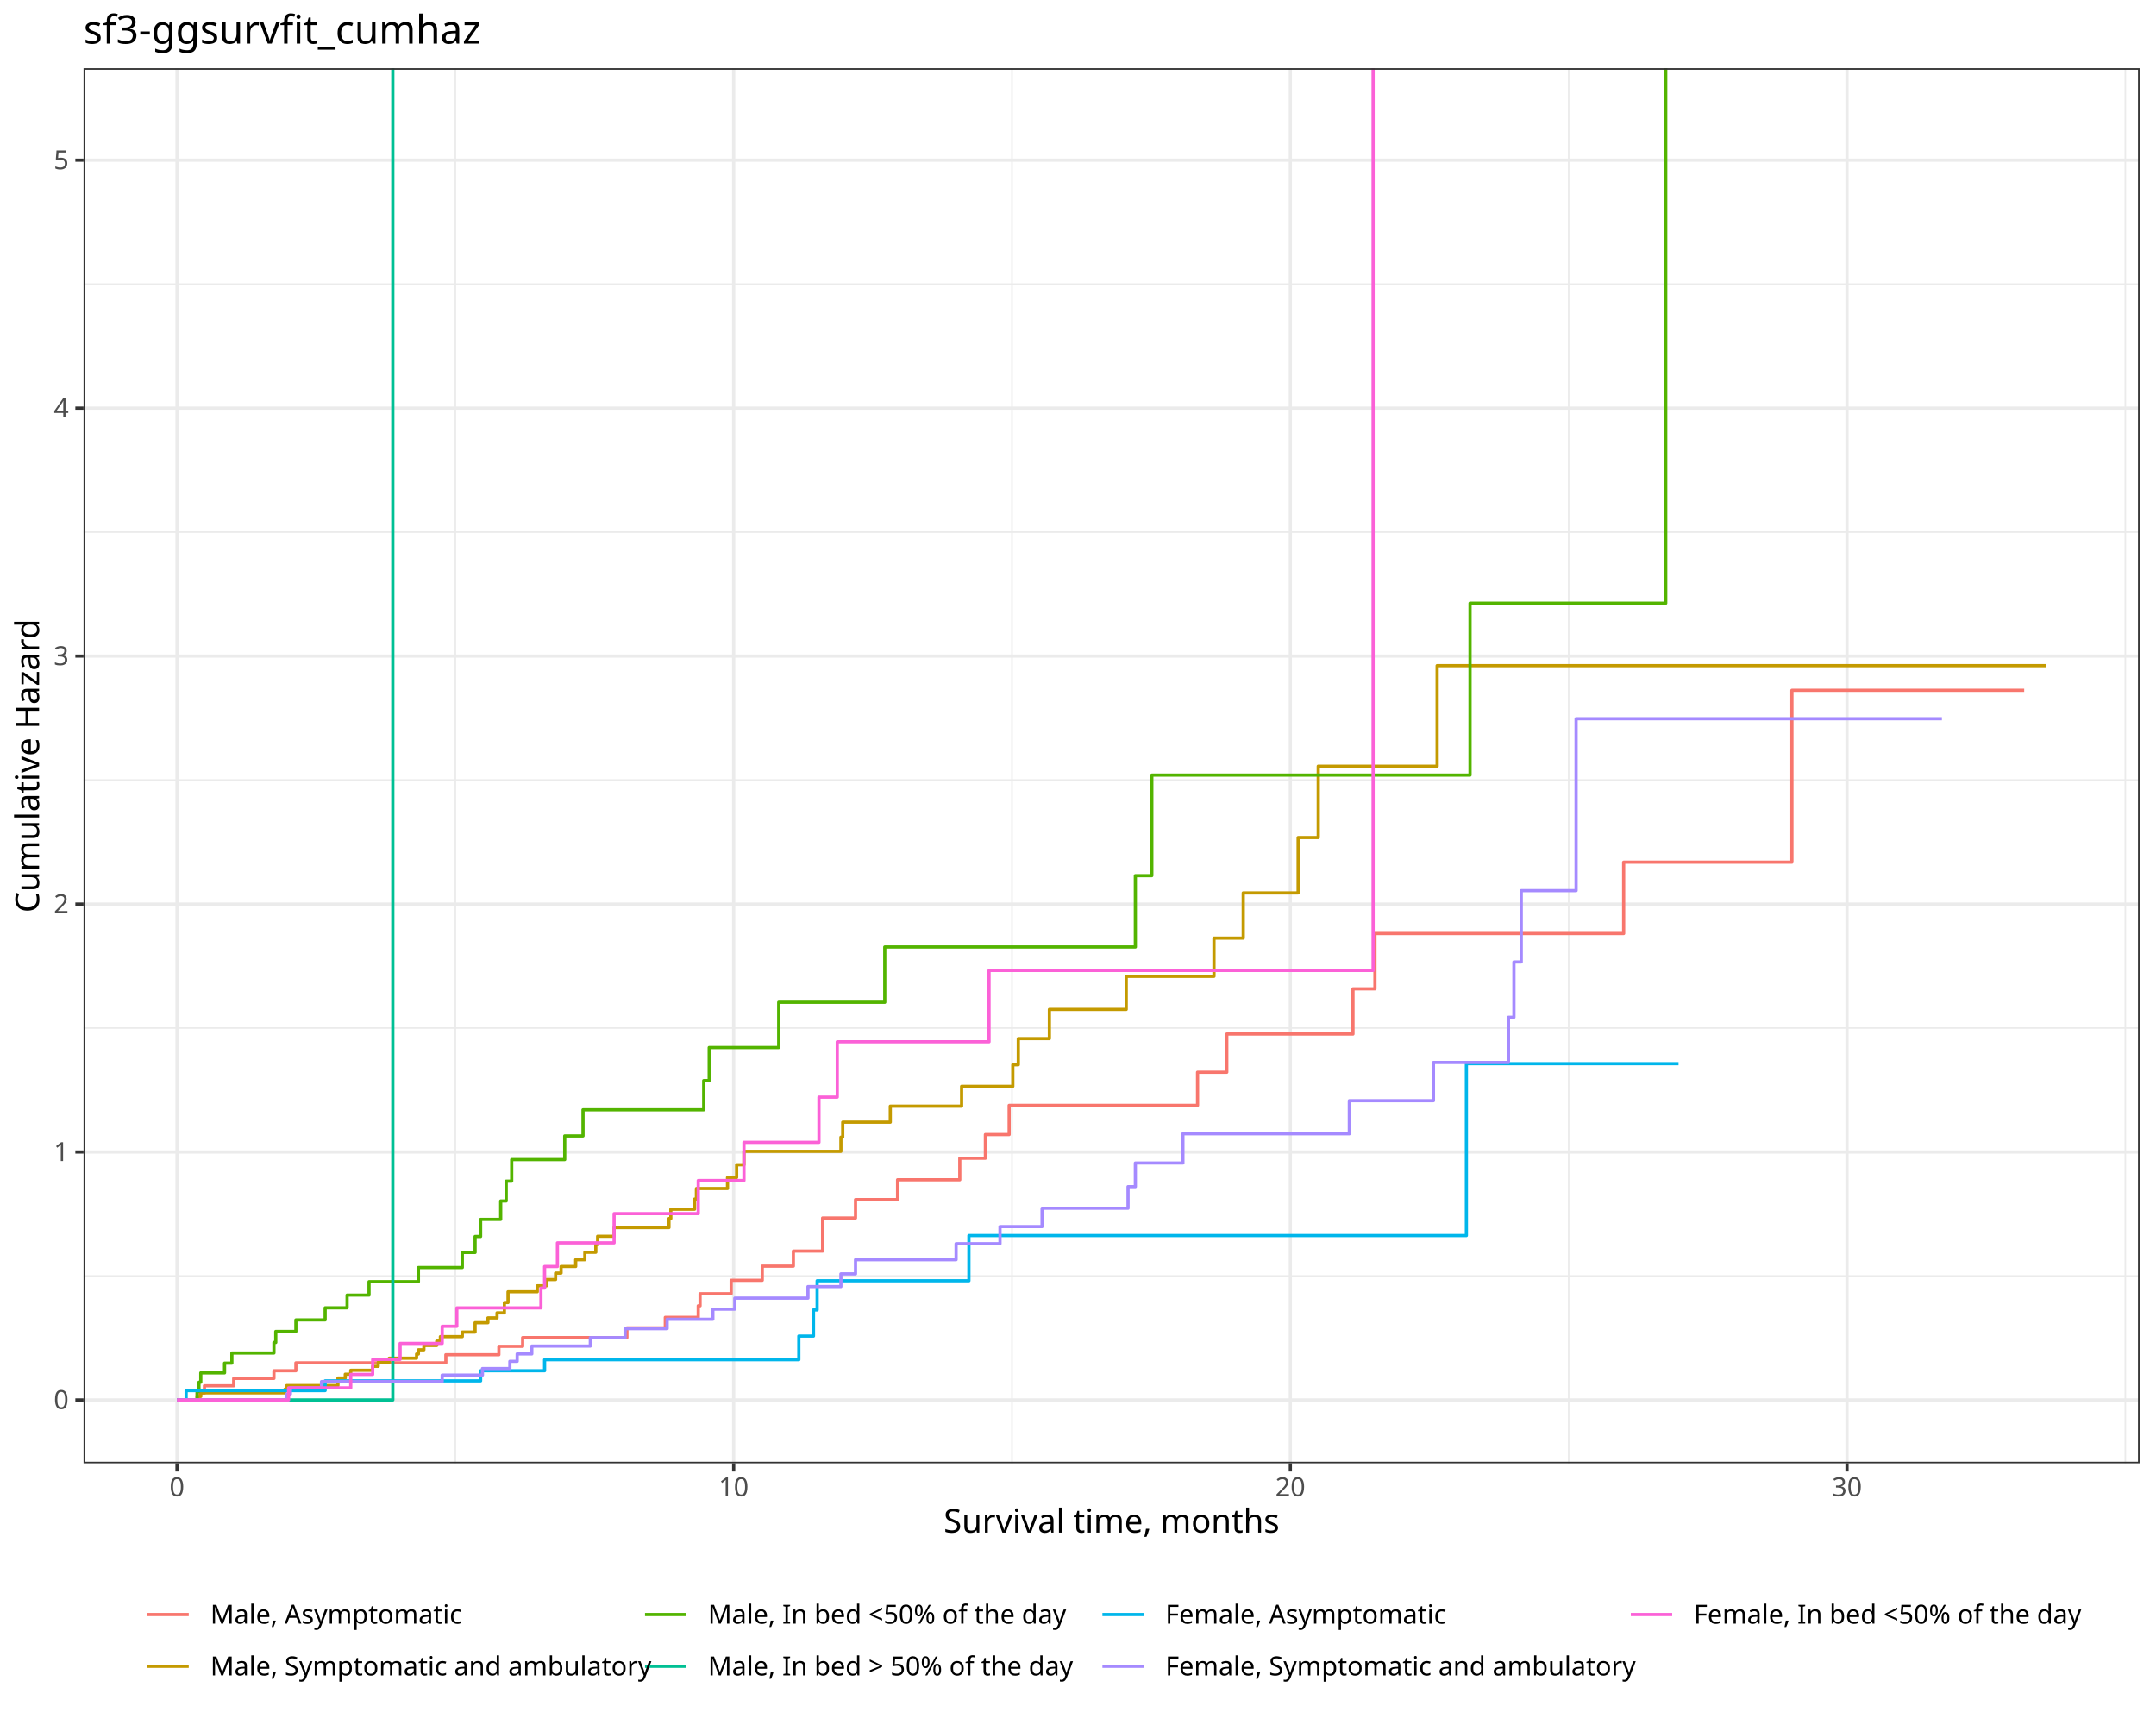
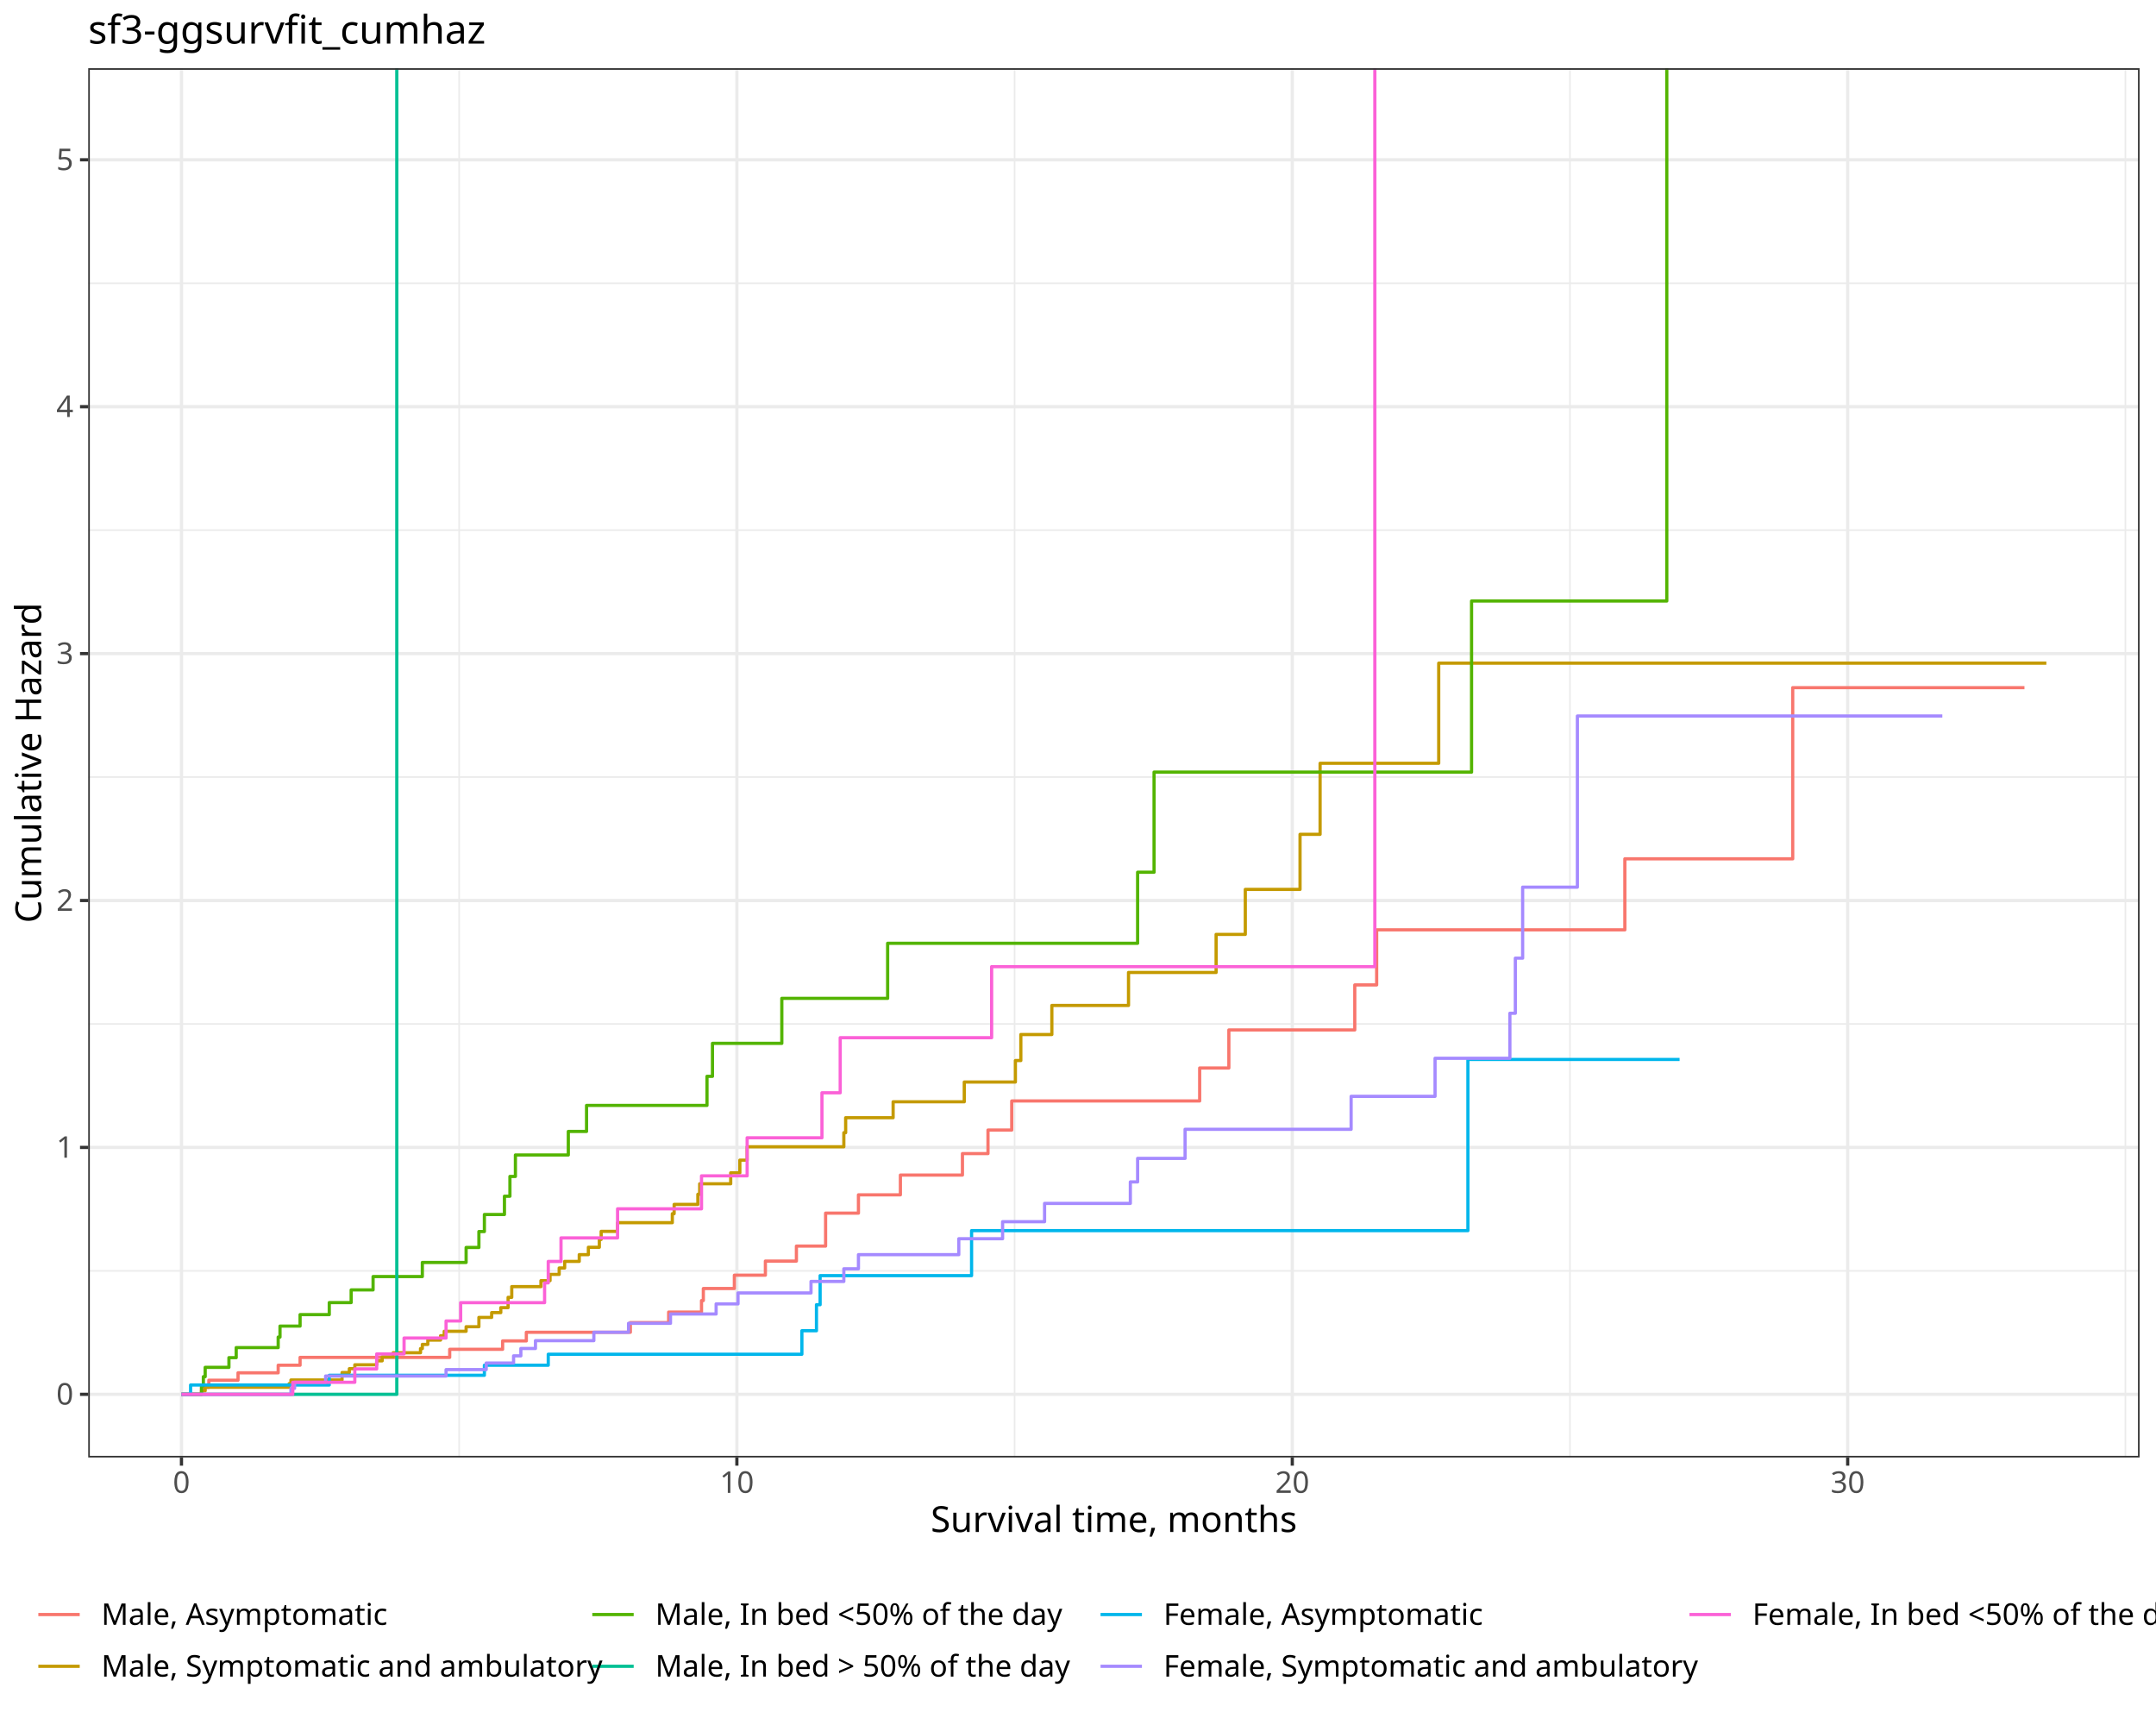
<svg xmlns="http://www.w3.org/2000/svg" class="svglite" data-engine-version="2.0" width="720.00pt" height="576.00pt" viewBox="0 0 720.00 576.00">
  <defs>
    <style type="text/css">
    .svglite line, .svglite polyline, .svglite polygon, .svglite path, .svglite rect, .svglite circle {
      fill: none;
      stroke: #000000;
      stroke-linecap: round;
      stroke-linejoin: round;
      stroke-miterlimit: 10.00;
    }
  </style>
  </defs>
  <rect width="100%" height="100%" style="stroke: none; fill: #FFFFFF;" />
  <defs>
    <clipPath id="cpMC4wMHw3MjAuMDB8MC4wMHw1NzYuMDA=">
      <rect x="0.00" y="0.00" width="720.00" height="576.00" />
    </clipPath>
  </defs>
  <g clip-path="url(#cpMC4wMHw3MjAuMDB8MC4wMHw1NzYuMDA=)">
    <rect x="0.00" y="0.00" width="720.00" height="576.00" style="stroke-width: 1.07; stroke: #FFFFFF; fill: #FFFFFF;" />
  </g>
  <defs>
-     <clipPath id="cpMjcuOTB8NzE0LjUyfDIyLjc4fDQ4OC42Mw==">
-       <rect x="27.90" y="22.78" width="686.62" height="465.85" />
+     <clipPath id="cpMjkuNDZ8NzE0LjUyfDIyLjc4fDQ4Ni42Ng==">
+       <rect x="29.46" y="22.78" width="685.06" height="463.88" />
    </clipPath>
  </defs>
-   <g clip-path="url(#cpMjcuOTB8NzE0LjUyfDIyLjc4fDQ4OC42Mw==)">
-     <rect x="27.90" y="22.78" width="686.62" height="465.85" style="stroke-width: 1.07; stroke: none; fill: #FFFFFF;" />
-     <polyline points="27.90,426.06 714.52,426.06 " style="stroke-width: 0.53; stroke: #EBEBEB; stroke-linecap: butt;" />
-     <polyline points="27.90,343.27 714.52,343.27 " style="stroke-width: 0.53; stroke: #EBEBEB; stroke-linecap: butt;" />
-     <polyline points="27.90,260.47 714.52,260.47 " style="stroke-width: 0.53; stroke: #EBEBEB; stroke-linecap: butt;" />
-     <polyline points="27.90,177.68 714.52,177.68 " style="stroke-width: 0.53; stroke: #EBEBEB; stroke-linecap: butt;" />
-     <polyline points="27.90,94.89 714.52,94.89 " style="stroke-width: 0.53; stroke: #EBEBEB; stroke-linecap: butt;" />
-     <polyline points="152.06,488.63 152.06,22.78 " style="stroke-width: 0.53; stroke: #EBEBEB; stroke-linecap: butt;" />
-     <polyline points="337.96,488.63 337.96,22.78 " style="stroke-width: 0.53; stroke: #EBEBEB; stroke-linecap: butt;" />
-     <polyline points="523.86,488.63 523.86,22.78 " style="stroke-width: 0.53; stroke: #EBEBEB; stroke-linecap: butt;" />
-     <polyline points="709.76,488.63 709.76,22.78 " style="stroke-width: 0.53; stroke: #EBEBEB; stroke-linecap: butt;" />
-     <polyline points="27.90,467.46 714.52,467.46 " style="stroke-width: 1.07; stroke: #EBEBEB; stroke-linecap: butt;" />
-     <polyline points="27.90,384.67 714.52,384.67 " style="stroke-width: 1.07; stroke: #EBEBEB; stroke-linecap: butt;" />
-     <polyline points="27.90,301.87 714.52,301.87 " style="stroke-width: 1.07; stroke: #EBEBEB; stroke-linecap: butt;" />
-     <polyline points="27.90,219.08 714.52,219.08 " style="stroke-width: 1.07; stroke: #EBEBEB; stroke-linecap: butt;" />
-     <polyline points="27.90,136.28 714.52,136.28 " style="stroke-width: 1.07; stroke: #EBEBEB; stroke-linecap: butt;" />
-     <polyline points="27.90,53.49 714.52,53.49 " style="stroke-width: 1.07; stroke: #EBEBEB; stroke-linecap: butt;" />
-     <polyline points="59.11,488.63 59.11,22.78 " style="stroke-width: 1.07; stroke: #EBEBEB; stroke-linecap: butt;" />
-     <polyline points="245.01,488.63 245.01,22.78 " style="stroke-width: 1.07; stroke: #EBEBEB; stroke-linecap: butt;" />
-     <polyline points="430.91,488.63 430.91,22.78 " style="stroke-width: 1.07; stroke: #EBEBEB; stroke-linecap: butt;" />
-     <polyline points="616.81,488.63 616.81,22.78 " style="stroke-width: 1.07; stroke: #EBEBEB; stroke-linecap: butt;" />
-     <polyline points="59.11,467.46 65.83,467.46 65.83,465.13 68.27,465.13 68.27,462.73 78.04,462.73 78.04,460.26 91.48,460.26 91.48,457.71 98.81,457.71 98.81,455.08 148.89,455.08 148.89,452.36 166.60,452.36 166.60,449.56 174.54,449.56 174.54,446.65 175.77,446.65 175.77,446.65 196.53,446.65 196.53,446.65 209.36,446.65 209.36,443.41 217.30,443.41 217.30,443.41 222.18,443.41 222.18,439.88 232.57,439.88 232.57,439.88 233.18,439.88 233.18,436.03 233.79,436.03 233.79,431.99 242.34,431.99 242.34,431.99 244.17,431.99 244.17,427.51 254.55,427.51 254.55,422.78 264.94,422.78 264.94,417.76 274.71,417.76 274.71,406.71 285.70,406.71 285.70,400.57 299.75,400.57 299.75,393.94 320.52,393.94 320.52,386.74 329.07,386.74 329.07,378.85 330.29,378.85 330.29,378.85 337.01,378.85 337.01,369.10 399.92,369.10 399.92,358.04 409.69,358.04 409.69,345.28 451.83,345.28 451.83,330.18 459.16,330.18 459.16,311.71 542.22,311.71 542.22,287.89 572.15,287.89 572.15,287.89 598.41,287.89 598.41,230.50 675.98,230.50 675.98,230.50 " style="stroke-width: 1.07; stroke: #F8766D; stroke-linecap: butt;" />
-     <polyline points="59.11,467.46 65.83,467.46 65.83,466.29 67.05,466.29 67.05,465.09 95.14,465.09 95.14,463.89 95.75,463.89 95.75,462.66 112.86,462.66 112.86,460.15 115.30,460.15 115.30,458.87 117.13,458.87 117.13,457.56 124.46,457.56 124.46,456.24 126.29,456.24 126.29,454.89 129.96,454.89 129.96,453.52 139.12,453.52 139.12,452.13 139.73,452.13 139.73,450.72 141.56,450.72 141.56,449.28 145.84,449.28 145.84,447.81 147.06,447.81 147.06,446.32 154.39,446.32 154.39,444.80 158.66,444.80 158.66,441.67 162.94,441.67 162.94,440.07 165.38,440.07 165.38,440.07 165.99,440.07 165.99,438.39 168.44,438.39 168.44,434.94 169.66,434.94 169.66,431.34 172.10,431.34 172.10,431.34 173.93,431.34 173.93,431.34 178.82,431.34 178.82,431.34 179.43,431.34 179.43,429.35 182.48,429.35 182.48,427.25 185.54,427.25 185.54,425.10 187.37,425.10 187.37,422.89 192.26,422.89 192.26,420.63 194.09,420.63 194.09,420.63 194.70,420.63 194.70,420.63 195.31,420.63 195.31,418.15 196.53,418.15 196.53,418.15 198.97,418.15 198.97,415.53 199.58,415.53 199.58,412.81 203.86,412.81 203.86,412.81 205.08,412.81 205.08,409.90 223.40,409.90 223.40,406.89 224.02,406.89 224.02,403.77 229.51,403.77 229.51,403.77 231.96,403.77 231.96,400.39 232.57,400.39 232.57,396.87 242.95,396.87 242.95,393.19 244.17,393.19 244.17,393.19 246.00,393.19 246.00,388.94 248.45,388.94 248.45,384.46 280.82,384.46 280.82,379.73 281.43,379.73 281.43,374.71 297.31,374.71 297.31,369.37 305.86,369.37 305.86,369.37 311.35,369.37 311.35,369.37 321.13,369.37 321.13,362.74 338.23,362.74 338.23,355.54 338.84,355.54 338.84,355.54 340.06,355.54 340.06,346.81 350.44,346.81 350.44,337.06 376.10,337.06 376.10,326.01 405.41,326.01 405.41,313.24 415.18,313.24 415.18,298.15 433.51,298.15 433.51,279.67 440.23,279.67 440.23,255.85 479.93,255.85 479.93,222.28 551.39,222.28 551.39,222.28 683.31,222.28 683.31,222.28 " style="stroke-width: 1.07; stroke: #C49A00; stroke-linecap: butt;" />
-     <polyline points="59.11,467.46 65.83,467.46 65.83,464.55 66.44,464.55 66.44,461.54 67.05,461.54 67.05,458.42 74.99,458.42 74.99,455.17 77.43,455.17 77.43,451.79 91.48,451.79 91.48,448.27 92.09,448.27 92.09,444.59 98.81,444.59 98.81,440.74 108.58,440.74 108.58,436.70 115.91,436.70 115.91,432.45 123.24,432.45 123.24,427.97 139.73,427.97 139.73,423.24 154.39,423.24 154.39,418.22 158.66,418.22 158.66,412.88 160.50,412.88 160.50,407.17 167.21,407.17 167.21,401.03 169.05,401.03 169.05,394.40 170.88,394.40 170.88,387.20 188.59,387.20 188.59,379.31 194.70,379.31 194.70,370.58 235.01,370.58 235.01,360.83 236.84,360.83 236.84,349.78 237.45,349.78 237.45,349.78 260.05,349.78 260.05,334.68 295.47,334.68 295.47,316.21 379.15,316.21 379.15,292.39 384.65,292.39 384.65,258.82 490.92,258.82 490.92,201.43 556.27,201.43 556.27,22.78 " style="stroke-width: 1.07; stroke: #53B400; stroke-linecap: butt;" />
-     <polyline points="59.11,467.46 131.18,467.46 131.18,22.78 " style="stroke-width: 1.07; stroke: #00C094; stroke-linecap: butt;" />
-     <polyline points="59.11,467.46 62.16,467.46 62.16,464.33 108.58,464.33 108.58,461.09 160.50,461.09 160.50,457.71 165.99,457.71 165.99,457.71 181.87,457.71 181.87,454.03 182.48,454.03 182.48,454.03 195.92,454.03 195.92,454.03 202.64,454.03 202.64,454.03 205.69,454.03 205.69,454.03 213.02,454.03 213.02,454.03 221.57,454.03 221.57,454.03 223.40,454.03 223.40,454.03 227.68,454.03 227.68,454.03 237.45,454.03 237.45,454.03 251.50,454.03 251.50,454.03 261.88,454.03 261.88,454.03 266.77,454.03 266.77,446.14 271.66,446.14 271.66,437.41 272.88,437.41 272.88,427.66 292.42,427.66 292.42,427.66 293.64,427.66 293.64,427.66 323.57,427.66 323.57,412.57 390.75,412.57 390.75,412.57 400.53,412.57 400.53,412.57 418.24,412.57 418.24,412.57 489.70,412.57 489.70,355.18 560.55,355.18 560.55,355.18 " style="stroke-width: 1.07; stroke: #00B6EB; stroke-linecap: butt;" />
-     <polyline points="59.11,467.46 95.75,467.46 95.75,465.46 96.98,465.46 96.98,463.42 107.36,463.42 107.36,461.32 147.67,461.32 147.67,459.17 161.11,459.17 161.11,456.97 164.77,456.97 164.77,456.97 167.21,456.97 167.21,456.97 170.27,456.97 170.27,454.57 172.71,454.57 172.71,452.09 176.38,452.09 176.38,452.09 177.60,452.09 177.60,449.47 183.09,449.47 183.09,449.47 197.14,449.47 197.14,446.66 207.52,446.66 207.52,446.66 208.75,446.66 208.75,443.65 222.79,443.65 222.79,440.52 225.24,440.52 225.24,440.52 238.06,440.52 238.06,437.14 239.90,437.14 239.90,437.14 245.39,437.14 245.39,433.46 269.82,433.46 269.82,429.61 276.54,429.61 276.54,429.61 280.82,429.61 280.82,425.36 281.43,425.36 281.43,425.36 285.70,425.36 285.70,420.63 288.76,420.63 288.76,420.63 319.29,420.63 319.29,415.29 333.95,415.29 333.95,409.58 348.00,409.58 348.00,403.44 371.21,403.44 371.21,403.44 376.71,403.44 376.71,396.24 379.15,396.24 379.15,388.35 382.20,388.35 382.20,388.35 395.03,388.35 395.03,378.59 450.61,378.59 450.61,367.54 478.70,367.54 478.70,354.78 503.75,354.78 503.75,339.68 505.58,339.68 505.58,321.21 508.02,321.21 508.02,297.39 511.07,297.39 511.07,297.39 526.34,297.39 526.34,240.00 648.50,240.00 648.50,240.00 " style="stroke-width: 1.07; stroke: #A58AFF; stroke-linecap: butt;" />
-     <polyline points="59.11,467.46 96.37,467.46 96.37,463.42 115.30,463.42 115.30,463.42 117.13,463.42 117.13,458.94 123.24,458.94 123.24,458.94 124.46,458.94 124.46,453.92 133.62,453.92 133.62,448.58 147.67,448.58 147.67,442.87 152.56,442.87 152.56,436.73 180.65,436.73 180.65,430.11 181.87,430.11 181.87,422.90 186.15,422.90 186.15,415.01 187.98,415.01 187.98,415.01 205.08,415.01 205.08,405.26 233.18,405.26 233.18,394.20 248.45,394.20 248.45,381.44 273.49,381.44 273.49,366.35 279.60,366.35 279.60,347.87 330.29,347.87 330.29,324.05 371.21,324.05 371.21,324.05 395.64,324.05 395.64,324.05 458.55,324.05 458.55,22.78 " style="stroke-width: 1.07; stroke: #FB61D7; stroke-linecap: butt;" />
-     <rect x="27.90" y="22.78" width="686.62" height="465.85" style="stroke-width: 1.07; stroke: #333333;" />
+   <g clip-path="url(#cpMjkuNDZ8NzE0LjUyfDIyLjc4fDQ4Ni42Ng==)">
+     <rect x="29.46" y="22.78" width="685.06" height="463.88" style="stroke-width: 1.07; stroke: none; fill: #FFFFFF;" />
+     <polyline points="29.46,424.36 714.52,424.36 " style="stroke-width: 0.53; stroke: #EBEBEB; stroke-linecap: butt;" />
+     <polyline points="29.46,341.91 714.52,341.91 " style="stroke-width: 0.53; stroke: #EBEBEB; stroke-linecap: butt;" />
+     <polyline points="29.46,259.47 714.52,259.47 " style="stroke-width: 0.53; stroke: #EBEBEB; stroke-linecap: butt;" />
+     <polyline points="29.46,177.03 714.52,177.03 " style="stroke-width: 0.53; stroke: #EBEBEB; stroke-linecap: butt;" />
+     <polyline points="29.46,94.58 714.52,94.58 " style="stroke-width: 0.53; stroke: #EBEBEB; stroke-linecap: butt;" />
+     <polyline points="153.34,486.66 153.34,22.78 " style="stroke-width: 0.53; stroke: #EBEBEB; stroke-linecap: butt;" />
+     <polyline points="338.82,486.66 338.82,22.78 " style="stroke-width: 0.53; stroke: #EBEBEB; stroke-linecap: butt;" />
+     <polyline points="524.30,486.66 524.30,22.78 " style="stroke-width: 0.53; stroke: #EBEBEB; stroke-linecap: butt;" />
+     <polyline points="709.78,486.66 709.78,22.78 " style="stroke-width: 0.53; stroke: #EBEBEB; stroke-linecap: butt;" />
+     <polyline points="29.46,465.58 714.52,465.58 " style="stroke-width: 1.07; stroke: #EBEBEB; stroke-linecap: butt;" />
+     <polyline points="29.46,383.13 714.52,383.13 " style="stroke-width: 1.07; stroke: #EBEBEB; stroke-linecap: butt;" />
+     <polyline points="29.46,300.69 714.52,300.69 " style="stroke-width: 1.07; stroke: #EBEBEB; stroke-linecap: butt;" />
+     <polyline points="29.46,218.25 714.52,218.25 " style="stroke-width: 1.07; stroke: #EBEBEB; stroke-linecap: butt;" />
+     <polyline points="29.46,135.80 714.52,135.80 " style="stroke-width: 1.07; stroke: #EBEBEB; stroke-linecap: butt;" />
+     <polyline points="29.46,53.36 714.52,53.36 " style="stroke-width: 1.07; stroke: #EBEBEB; stroke-linecap: butt;" />
+     <polyline points="60.60,486.66 60.60,22.78 " style="stroke-width: 1.07; stroke: #EBEBEB; stroke-linecap: butt;" />
+     <polyline points="246.08,486.66 246.08,22.78 " style="stroke-width: 1.07; stroke: #EBEBEB; stroke-linecap: butt;" />
+     <polyline points="431.56,486.66 431.56,22.78 " style="stroke-width: 1.07; stroke: #EBEBEB; stroke-linecap: butt;" />
+     <polyline points="617.04,486.66 617.04,22.78 " style="stroke-width: 1.07; stroke: #EBEBEB; stroke-linecap: butt;" />
+     <polyline points="60.60,465.58 67.30,465.58 67.30,463.26 69.74,463.26 69.74,460.87 79.49,460.87 79.49,458.40 92.90,458.40 92.90,455.87 100.21,455.87 100.21,453.25 150.18,453.25 150.18,450.55 167.85,450.55 167.85,447.75 175.77,447.75 175.77,444.86 176.99,444.86 176.99,444.86 197.71,444.86 197.71,444.86 210.51,444.86 210.51,441.63 218.43,441.63 218.43,441.63 223.30,441.63 223.30,438.12 233.66,438.12 233.66,438.12 234.27,438.12 234.27,434.28 234.88,434.28 234.88,430.26 243.41,430.26 243.41,430.26 245.24,430.26 245.24,425.80 255.60,425.80 255.60,421.09 265.96,421.09 265.96,416.09 275.71,416.09 275.71,405.08 286.68,405.08 286.68,398.97 300.69,398.97 300.69,392.37 321.41,392.37 321.41,385.20 329.94,385.20 329.94,377.34 331.16,377.34 331.16,377.34 337.87,377.34 337.87,367.63 400.63,367.63 400.63,356.62 410.38,356.62 410.38,343.91 452.43,343.91 452.43,328.88 459.74,328.88 459.74,310.49 542.62,310.49 542.62,286.77 572.48,286.77 572.48,286.77 598.68,286.77 598.68,229.62 676.07,229.62 676.07,229.62 " style="stroke-width: 1.07; stroke: #F8766D; stroke-linecap: butt;" />
+     <polyline points="60.60,465.58 67.30,465.58 67.30,464.41 68.52,464.41 68.52,463.22 96.55,463.22 96.55,462.02 97.16,462.02 97.16,460.80 114.23,460.80 114.23,458.30 116.66,458.30 116.66,457.02 118.49,457.02 118.49,455.72 125.80,455.72 125.80,454.40 127.63,454.40 127.63,453.06 131.29,453.06 131.29,451.70 140.43,451.70 140.43,450.31 141.04,450.31 141.04,448.91 142.87,448.91 142.87,447.47 147.13,447.47 147.13,446.01 148.35,446.01 148.35,444.53 155.66,444.53 155.66,443.01 159.93,443.01 159.93,439.90 164.19,439.90 164.19,438.30 166.63,438.30 166.63,438.30 167.24,438.30 167.24,436.64 169.68,436.64 169.68,433.20 170.90,433.20 170.90,429.62 173.34,429.62 173.34,429.62 175.16,429.62 175.16,429.62 180.04,429.62 180.04,429.62 180.65,429.62 180.65,427.63 183.69,427.63 183.69,425.54 186.74,425.54 186.74,423.40 188.57,423.40 188.57,421.20 193.44,421.20 193.44,418.94 195.27,418.94 195.27,418.94 195.88,418.94 195.88,418.94 196.49,418.94 196.49,416.48 197.71,416.48 197.71,416.48 200.15,416.48 200.15,413.86 200.76,413.86 200.76,411.16 205.02,411.16 205.02,411.16 206.24,411.16 206.24,408.27 224.52,408.27 224.52,405.27 225.13,405.27 225.13,402.16 230.62,402.16 230.62,402.16 233.05,402.16 233.05,398.79 233.66,398.79 233.66,395.28 244.02,395.28 244.02,391.62 245.24,391.62 245.24,391.62 247.07,391.62 247.07,387.39 249.51,387.39 249.51,382.93 281.80,382.93 281.80,378.22 282.41,378.22 282.41,373.22 298.26,373.22 298.26,367.90 306.79,367.90 306.79,367.90 312.27,367.90 312.27,367.90 322.02,367.90 322.02,361.30 339.09,361.30 339.09,354.13 339.69,354.13 339.69,354.13 340.91,354.13 340.91,345.44 351.27,345.44 351.27,335.73 376.87,335.73 376.87,324.72 406.12,324.72 406.12,312.01 415.87,312.01 415.87,296.98 434.15,296.98 434.15,278.59 440.85,278.59 440.85,254.87 480.46,254.87 480.46,221.44 551.76,221.44 551.76,221.44 683.38,221.44 683.38,221.44 " style="stroke-width: 1.07; stroke: #C49A00; stroke-linecap: butt;" />
+     <polyline points="60.60,465.58 67.30,465.58 67.30,462.69 67.91,462.69 67.91,459.69 68.52,459.69 68.52,456.58 76.45,456.58 76.45,453.34 78.88,453.34 78.88,449.98 92.90,449.98 92.90,446.47 93.51,446.47 93.51,442.80 100.21,442.80 100.21,438.97 109.96,438.97 109.96,434.95 117.27,434.95 117.27,430.72 124.59,430.72 124.59,426.26 141.04,426.26 141.04,421.55 155.66,421.55 155.66,416.55 159.93,416.55 159.93,411.23 161.76,411.23 161.76,405.54 168.46,405.54 168.46,399.43 170.29,399.43 170.29,392.83 172.12,392.83 172.12,385.66 189.79,385.66 189.79,377.80 195.88,377.80 195.88,369.11 236.10,369.11 236.10,359.40 237.93,359.40 237.93,348.39 238.54,348.39 238.54,348.39 261.09,348.39 261.09,333.36 296.43,333.36 296.43,314.97 379.91,314.97 379.91,291.25 385.40,291.25 385.40,257.82 491.43,257.82 491.43,200.68 556.63,200.68 556.63,22.78 " style="stroke-width: 1.07; stroke: #53B400; stroke-linecap: butt;" />
+     <polyline points="60.60,465.58 132.51,465.58 132.51,22.78 " style="stroke-width: 1.07; stroke: #00C094; stroke-linecap: butt;" />
+     <polyline points="60.60,465.58 63.65,465.58 63.65,462.47 109.96,462.47 109.96,459.23 161.76,459.23 161.76,455.87 167.24,455.87 167.24,455.87 183.09,455.87 183.09,452.20 183.69,452.20 183.69,452.20 197.10,452.20 197.10,452.20 203.80,452.20 203.80,452.20 206.85,452.20 206.85,452.20 214.16,452.20 214.16,452.20 222.69,452.20 222.69,452.20 224.52,452.20 224.52,452.20 228.79,452.20 228.79,452.20 238.54,452.20 238.54,452.20 252.55,452.20 252.55,452.20 262.91,452.20 262.91,452.20 267.79,452.20 267.79,444.35 272.66,444.35 272.66,435.66 273.88,435.66 273.88,425.95 293.38,425.95 293.38,425.95 294.60,425.95 294.60,425.95 324.46,425.95 324.46,410.92 391.49,410.92 391.49,410.92 401.24,410.92 401.24,410.92 418.91,410.92 418.91,410.92 490.21,410.92 490.21,353.77 560.90,353.77 560.90,353.77 " style="stroke-width: 1.07; stroke: #00B6EB; stroke-linecap: butt;" />
+     <polyline points="60.60,465.58 97.16,465.58 97.16,463.59 98.38,463.59 98.38,461.56 108.74,461.56 108.74,459.47 148.96,459.47 148.96,457.33 162.37,457.33 162.37,455.13 166.02,455.13 166.02,455.13 168.46,455.13 168.46,455.13 171.51,455.13 171.51,452.74 173.94,452.74 173.94,450.28 177.60,450.28 177.60,450.28 178.82,450.28 178.82,447.66 184.30,447.66 184.30,447.66 198.32,447.66 198.32,444.87 208.68,444.87 208.68,444.87 209.90,444.87 209.90,441.87 223.91,441.87 223.91,438.76 226.35,438.76 226.35,438.76 239.15,438.76 239.15,435.39 240.98,435.39 240.98,435.39 246.46,435.39 246.46,431.73 270.84,431.73 270.84,427.89 277.54,427.89 277.54,427.89 281.80,427.89 281.80,423.66 282.41,423.66 282.41,423.66 286.68,423.66 286.68,418.95 289.73,418.95 289.73,418.95 320.19,418.95 320.19,413.63 334.82,413.63 334.82,407.94 348.84,407.94 348.84,401.83 371.99,401.83 371.99,401.83 377.48,401.83 377.48,394.66 379.91,394.66 379.91,386.80 382.96,386.80 382.96,386.80 395.76,386.80 395.76,377.09 451.21,377.09 451.21,366.08 479.24,366.08 479.24,353.37 504.23,353.37 504.23,338.34 506.05,338.34 506.05,319.94 508.49,319.94 508.49,296.23 511.54,296.23 511.54,296.23 526.77,296.23 526.77,239.08 648.65,239.08 648.65,239.08 " style="stroke-width: 1.07; stroke: #A58AFF; stroke-linecap: butt;" />
+     <polyline points="60.60,465.58 97.77,465.58 97.77,461.56 116.66,461.56 116.66,461.56 118.49,461.56 118.49,457.10 124.59,457.10 124.59,457.10 125.80,457.10 125.80,452.10 134.94,452.10 134.94,446.78 148.96,446.78 148.96,441.09 153.84,441.09 153.84,434.98 181.87,434.98 181.87,428.38 183.09,428.38 183.09,421.21 187.35,421.21 187.35,413.35 189.18,413.35 189.18,413.35 206.24,413.35 206.24,403.64 234.27,403.64 234.27,392.63 249.51,392.63 249.51,379.92 274.49,379.92 274.49,364.89 280.59,364.89 280.59,346.50 331.16,346.50 331.16,322.78 371.99,322.78 371.99,322.78 396.37,322.78 396.37,322.78 459.13,322.78 459.13,22.78 " style="stroke-width: 1.07; stroke: #FB61D7; stroke-linecap: butt;" />
+     <rect x="29.46" y="22.78" width="685.06" height="463.88" style="stroke-width: 1.07; stroke: #333333;" />
  </g>
  <g clip-path="url(#cpMC4wMHw3MjAuMDB8MC4wMHw1NzYuMDA=)">
-     <text x="22.97" y="470.49" text-anchor="end" style="font-size: 8.80px; fill: #4D4D4D; font-family: sans;" textLength="4.89px" lengthAdjust="spacingAndGlyphs">0</text>
-     <text x="22.97" y="387.69" text-anchor="end" style="font-size: 8.80px; fill: #4D4D4D; font-family: sans;" textLength="4.89px" lengthAdjust="spacingAndGlyphs">1</text>
-     <text x="22.97" y="304.90" text-anchor="end" style="font-size: 8.80px; fill: #4D4D4D; font-family: sans;" textLength="4.89px" lengthAdjust="spacingAndGlyphs">2</text>
-     <text x="22.97" y="222.11" text-anchor="end" style="font-size: 8.80px; fill: #4D4D4D; font-family: sans;" textLength="4.89px" lengthAdjust="spacingAndGlyphs">3</text>
-     <text x="22.97" y="139.31" text-anchor="end" style="font-size: 8.80px; fill: #4D4D4D; font-family: sans;" textLength="4.89px" lengthAdjust="spacingAndGlyphs">4</text>
-     <text x="22.97" y="56.52" text-anchor="end" style="font-size: 8.80px; fill: #4D4D4D; font-family: sans;" textLength="4.89px" lengthAdjust="spacingAndGlyphs">5</text>
-     <polyline points="25.16,467.46 27.90,467.46 " style="stroke-width: 1.07; stroke: #333333; stroke-linecap: butt;" />
-     <polyline points="25.16,384.67 27.90,384.67 " style="stroke-width: 1.07; stroke: #333333; stroke-linecap: butt;" />
-     <polyline points="25.16,301.87 27.90,301.87 " style="stroke-width: 1.07; stroke: #333333; stroke-linecap: butt;" />
-     <polyline points="25.16,219.08 27.90,219.08 " style="stroke-width: 1.07; stroke: #333333; stroke-linecap: butt;" />
-     <polyline points="25.16,136.28 27.90,136.28 " style="stroke-width: 1.07; stroke: #333333; stroke-linecap: butt;" />
-     <polyline points="25.16,53.49 27.90,53.49 " style="stroke-width: 1.07; stroke: #333333; stroke-linecap: butt;" />
-     <polyline points="59.11,491.37 59.11,488.63 " style="stroke-width: 1.07; stroke: #333333; stroke-linecap: butt;" />
-     <polyline points="245.01,491.37 245.01,488.63 " style="stroke-width: 1.07; stroke: #333333; stroke-linecap: butt;" />
-     <polyline points="430.91,491.37 430.91,488.63 " style="stroke-width: 1.07; stroke: #333333; stroke-linecap: butt;" />
-     <polyline points="616.81,491.37 616.81,488.63 " style="stroke-width: 1.07; stroke: #333333; stroke-linecap: butt;" />
-     <text x="59.11" y="499.62" text-anchor="middle" style="font-size: 8.80px; fill: #4D4D4D; font-family: sans;" textLength="4.89px" lengthAdjust="spacingAndGlyphs">0</text>
-     <text x="245.01" y="499.62" text-anchor="middle" style="font-size: 8.80px; fill: #4D4D4D; font-family: sans;" textLength="9.79px" lengthAdjust="spacingAndGlyphs">10</text>
-     <text x="430.91" y="499.62" text-anchor="middle" style="font-size: 8.80px; fill: #4D4D4D; font-family: sans;" textLength="9.79px" lengthAdjust="spacingAndGlyphs">20</text>
-     <text x="616.81" y="499.62" text-anchor="middle" style="font-size: 8.80px; fill: #4D4D4D; font-family: sans;" textLength="9.79px" lengthAdjust="spacingAndGlyphs">30</text>
-     <text x="371.21" y="511.76" text-anchor="middle" style="font-size: 11.00px; font-family: sans;" textLength="105.16px" lengthAdjust="spacingAndGlyphs">Survival time, months</text>
-     <text transform="translate(13.05,255.71) rotate(-90)" text-anchor="middle" style="font-size: 11.00px; font-family: sans;" textLength="93.56px" lengthAdjust="spacingAndGlyphs">Cumulative Hazard</text>
-     <rect x="36.52" y="525.00" width="669.38" height="45.52" style="stroke-width: 1.07; stroke: none; fill: #FFFFFF;" />
-     <rect x="47.48" y="530.48" width="17.28" height="17.28" style="stroke-width: 1.07; stroke: none; fill: #FFFFFF;" />
-     <line x1="49.21" y1="539.12" x2="63.03" y2="539.12" style="stroke-width: 1.07; stroke: #F8766D; stroke-linecap: butt;" />
-     <rect x="47.48" y="547.76" width="17.28" height="17.28" style="stroke-width: 1.07; stroke: none; fill: #FFFFFF;" />
-     <line x1="49.21" y1="556.40" x2="63.03" y2="556.40" style="stroke-width: 1.07; stroke: #C49A00; stroke-linecap: butt;" />
-     <rect x="213.67" y="530.48" width="17.28" height="17.28" style="stroke-width: 1.07; stroke: none; fill: #FFFFFF;" />
-     <line x1="215.40" y1="539.12" x2="229.22" y2="539.12" style="stroke-width: 1.07; stroke: #53B400; stroke-linecap: butt;" />
-     <rect x="213.67" y="547.76" width="17.28" height="17.28" style="stroke-width: 1.07; stroke: none; fill: #FFFFFF;" />
-     <line x1="215.40" y1="556.40" x2="229.22" y2="556.40" style="stroke-width: 1.07; stroke: #00C094; stroke-linecap: butt;" />
-     <rect x="366.42" y="530.48" width="17.28" height="17.28" style="stroke-width: 1.07; stroke: none; fill: #FFFFFF;" />
-     <line x1="368.15" y1="539.12" x2="381.97" y2="539.12" style="stroke-width: 1.07; stroke: #00B6EB; stroke-linecap: butt;" />
-     <rect x="366.42" y="547.76" width="17.28" height="17.28" style="stroke-width: 1.07; stroke: none; fill: #FFFFFF;" />
-     <line x1="368.15" y1="556.40" x2="381.97" y2="556.40" style="stroke-width: 1.07; stroke: #A58AFF; stroke-linecap: butt;" />
-     <rect x="542.88" y="530.48" width="17.28" height="17.28" style="stroke-width: 1.07; stroke: none; fill: #FFFFFF;" />
-     <line x1="544.61" y1="539.12" x2="558.43" y2="539.12" style="stroke-width: 1.07; stroke: #FB61D7; stroke-linecap: butt;" />
-     <text x="70.24" y="542.15" style="font-size: 8.80px; font-family: sans;" textLength="113.47px" lengthAdjust="spacingAndGlyphs">Male, Asymptomatic              </text>
-     <text x="70.24" y="559.43" style="font-size: 8.80px; font-family: sans;" textLength="137.95px" lengthAdjust="spacingAndGlyphs">Male, Symptomatic and ambulatory</text>
-     <text x="236.43" y="542.15" style="font-size: 8.80px; font-family: sans;" textLength="124.51px" lengthAdjust="spacingAndGlyphs">Male, In bed &lt;50% of the day    </text>
-     <text x="236.43" y="559.43" style="font-size: 8.80px; font-family: sans;" textLength="124.51px" lengthAdjust="spacingAndGlyphs">Male, In bed &gt; 50% of the day   </text>
-     <text x="389.18" y="542.15" style="font-size: 8.80px; font-family: sans;" textLength="123.74px" lengthAdjust="spacingAndGlyphs">Female, Asymptomatic              </text>
-     <text x="389.18" y="559.43" style="font-size: 8.80px; font-family: sans;" textLength="148.22px" lengthAdjust="spacingAndGlyphs">Female, Symptomatic and ambulatory</text>
-     <text x="565.64" y="542.15" style="font-size: 8.80px; font-family: sans;" textLength="134.78px" lengthAdjust="spacingAndGlyphs">Female, In bed &lt;50% of the day    </text>
-     <text x="27.90" y="14.56" style="font-size: 13.20px; font-family: sans;" textLength="125.48px" lengthAdjust="spacingAndGlyphs">sf3-ggsurvfit_cumhaz</text>
+     <text x="24.53" y="469.02" text-anchor="end" style="font-size: 10.00px; fill: #4D4D4D; font-family: sans;" textLength="5.56px" lengthAdjust="spacingAndGlyphs">0</text>
+     <text x="24.53" y="386.58" text-anchor="end" style="font-size: 10.00px; fill: #4D4D4D; font-family: sans;" textLength="5.56px" lengthAdjust="spacingAndGlyphs">1</text>
+     <text x="24.53" y="304.13" text-anchor="end" style="font-size: 10.00px; fill: #4D4D4D; font-family: sans;" textLength="5.56px" lengthAdjust="spacingAndGlyphs">2</text>
+     <text x="24.53" y="221.69" text-anchor="end" style="font-size: 10.00px; fill: #4D4D4D; font-family: sans;" textLength="5.56px" lengthAdjust="spacingAndGlyphs">3</text>
+     <text x="24.53" y="139.24" text-anchor="end" style="font-size: 10.00px; fill: #4D4D4D; font-family: sans;" textLength="5.56px" lengthAdjust="spacingAndGlyphs">4</text>
+     <text x="24.53" y="56.80" text-anchor="end" style="font-size: 10.00px; fill: #4D4D4D; font-family: sans;" textLength="5.56px" lengthAdjust="spacingAndGlyphs">5</text>
+     <polyline points="26.72,465.58 29.46,465.58 " style="stroke-width: 1.07; stroke: #333333; stroke-linecap: butt;" />
+     <polyline points="26.72,383.13 29.46,383.13 " style="stroke-width: 1.07; stroke: #333333; stroke-linecap: butt;" />
+     <polyline points="26.72,300.69 29.46,300.69 " style="stroke-width: 1.07; stroke: #333333; stroke-linecap: butt;" />
+     <polyline points="26.72,218.25 29.46,218.25 " style="stroke-width: 1.07; stroke: #333333; stroke-linecap: butt;" />
+     <polyline points="26.72,135.80 29.46,135.80 " style="stroke-width: 1.07; stroke: #333333; stroke-linecap: butt;" />
+     <polyline points="26.72,53.36 29.46,53.36 " style="stroke-width: 1.07; stroke: #333333; stroke-linecap: butt;" />
+     <polyline points="60.60,489.40 60.60,486.66 " style="stroke-width: 1.07; stroke: #333333; stroke-linecap: butt;" />
+     <polyline points="246.08,489.40 246.08,486.66 " style="stroke-width: 1.07; stroke: #333333; stroke-linecap: butt;" />
+     <polyline points="431.56,489.40 431.56,486.66 " style="stroke-width: 1.07; stroke: #333333; stroke-linecap: butt;" />
+     <polyline points="617.04,489.40 617.04,486.66 " style="stroke-width: 1.07; stroke: #333333; stroke-linecap: butt;" />
+     <text x="60.60" y="498.48" text-anchor="middle" style="font-size: 10.00px; fill: #4D4D4D; font-family: sans;" textLength="5.56px" lengthAdjust="spacingAndGlyphs">0</text>
+     <text x="246.08" y="498.48" text-anchor="middle" style="font-size: 10.00px; fill: #4D4D4D; font-family: sans;" textLength="11.12px" lengthAdjust="spacingAndGlyphs">10</text>
+     <text x="431.56" y="498.48" text-anchor="middle" style="font-size: 10.00px; fill: #4D4D4D; font-family: sans;" textLength="11.12px" lengthAdjust="spacingAndGlyphs">20</text>
+     <text x="617.04" y="498.48" text-anchor="middle" style="font-size: 10.00px; fill: #4D4D4D; font-family: sans;" textLength="11.12px" lengthAdjust="spacingAndGlyphs">30</text>
+     <text x="371.99" y="511.55" text-anchor="middle" style="font-size: 12.00px; font-family: sans;" textLength="114.72px" lengthAdjust="spacingAndGlyphs">Survival time, months</text>
+     <text transform="translate(13.74,254.72) rotate(-90)" text-anchor="middle" style="font-size: 12.00px; font-family: sans;" textLength="102.06px" lengthAdjust="spacingAndGlyphs">Cumulative Hazard</text>
+     <rect x="0.11" y="525.00" width="743.76" height="45.52" style="stroke-width: 1.07; stroke: none; fill: #FFFFFF;" />
+     <rect x="11.07" y="530.48" width="17.28" height="17.28" style="stroke-width: 1.07; stroke: none; fill: #FFFFFF;" />
+     <line x1="12.80" y1="539.12" x2="26.62" y2="539.12" style="stroke-width: 1.07; stroke: #F8766D; stroke-linecap: butt;" />
+     <rect x="11.07" y="547.76" width="17.28" height="17.28" style="stroke-width: 1.07; stroke: none; fill: #FFFFFF;" />
+     <line x1="12.80" y1="556.40" x2="26.62" y2="556.40" style="stroke-width: 1.07; stroke: #C49A00; stroke-linecap: butt;" />
+     <rect x="196.07" y="530.48" width="17.28" height="17.28" style="stroke-width: 1.07; stroke: none; fill: #FFFFFF;" />
+     <line x1="197.80" y1="539.12" x2="211.62" y2="539.12" style="stroke-width: 1.07; stroke: #53B400; stroke-linecap: butt;" />
+     <rect x="196.07" y="547.76" width="17.28" height="17.28" style="stroke-width: 1.07; stroke: none; fill: #FFFFFF;" />
+     <line x1="197.80" y1="556.40" x2="211.62" y2="556.40" style="stroke-width: 1.07; stroke: #00C094; stroke-linecap: butt;" />
+     <rect x="365.80" y="530.48" width="17.28" height="17.28" style="stroke-width: 1.07; stroke: none; fill: #FFFFFF;" />
+     <line x1="367.53" y1="539.12" x2="381.35" y2="539.12" style="stroke-width: 1.07; stroke: #00B6EB; stroke-linecap: butt;" />
+     <rect x="365.80" y="547.76" width="17.28" height="17.28" style="stroke-width: 1.07; stroke: none; fill: #FFFFFF;" />
+     <line x1="367.53" y1="556.40" x2="381.35" y2="556.40" style="stroke-width: 1.07; stroke: #A58AFF; stroke-linecap: butt;" />
+     <rect x="562.47" y="530.48" width="17.28" height="17.28" style="stroke-width: 1.07; stroke: none; fill: #FFFFFF;" />
+     <line x1="564.20" y1="539.12" x2="578.02" y2="539.12" style="stroke-width: 1.07; stroke: #FB61D7; stroke-linecap: butt;" />
+     <text x="33.83" y="542.56" style="font-size: 10.00px; font-family: sans;" textLength="128.94px" lengthAdjust="spacingAndGlyphs">Male, Asymptomatic              </text>
+     <text x="33.83" y="559.84" style="font-size: 10.00px; font-family: sans;" textLength="156.76px" lengthAdjust="spacingAndGlyphs">Male, Symptomatic and ambulatory</text>
+     <text x="218.83" y="542.56" style="font-size: 10.00px; font-family: sans;" textLength="141.49px" lengthAdjust="spacingAndGlyphs">Male, In bed &lt;50% of the day    </text>
+     <text x="218.83" y="559.84" style="font-size: 10.00px; font-family: sans;" textLength="141.49px" lengthAdjust="spacingAndGlyphs">Male, In bed &gt; 50% of the day   </text>
+     <text x="388.56" y="542.56" style="font-size: 10.00px; font-family: sans;" textLength="140.61px" lengthAdjust="spacingAndGlyphs">Female, Asymptomatic              </text>
+     <text x="388.56" y="559.84" style="font-size: 10.00px; font-family: sans;" textLength="168.43px" lengthAdjust="spacingAndGlyphs">Female, Symptomatic and ambulatory</text>
+     <text x="585.23" y="542.56" style="font-size: 10.00px; font-family: sans;" textLength="153.16px" lengthAdjust="spacingAndGlyphs">Female, In bed &lt;50% of the day    </text>
+     <text x="29.46" y="14.56" style="font-size: 13.20px; font-family: sans;" textLength="125.48px" lengthAdjust="spacingAndGlyphs">sf3-ggsurvfit_cumhaz</text>
  </g>
</svg>
